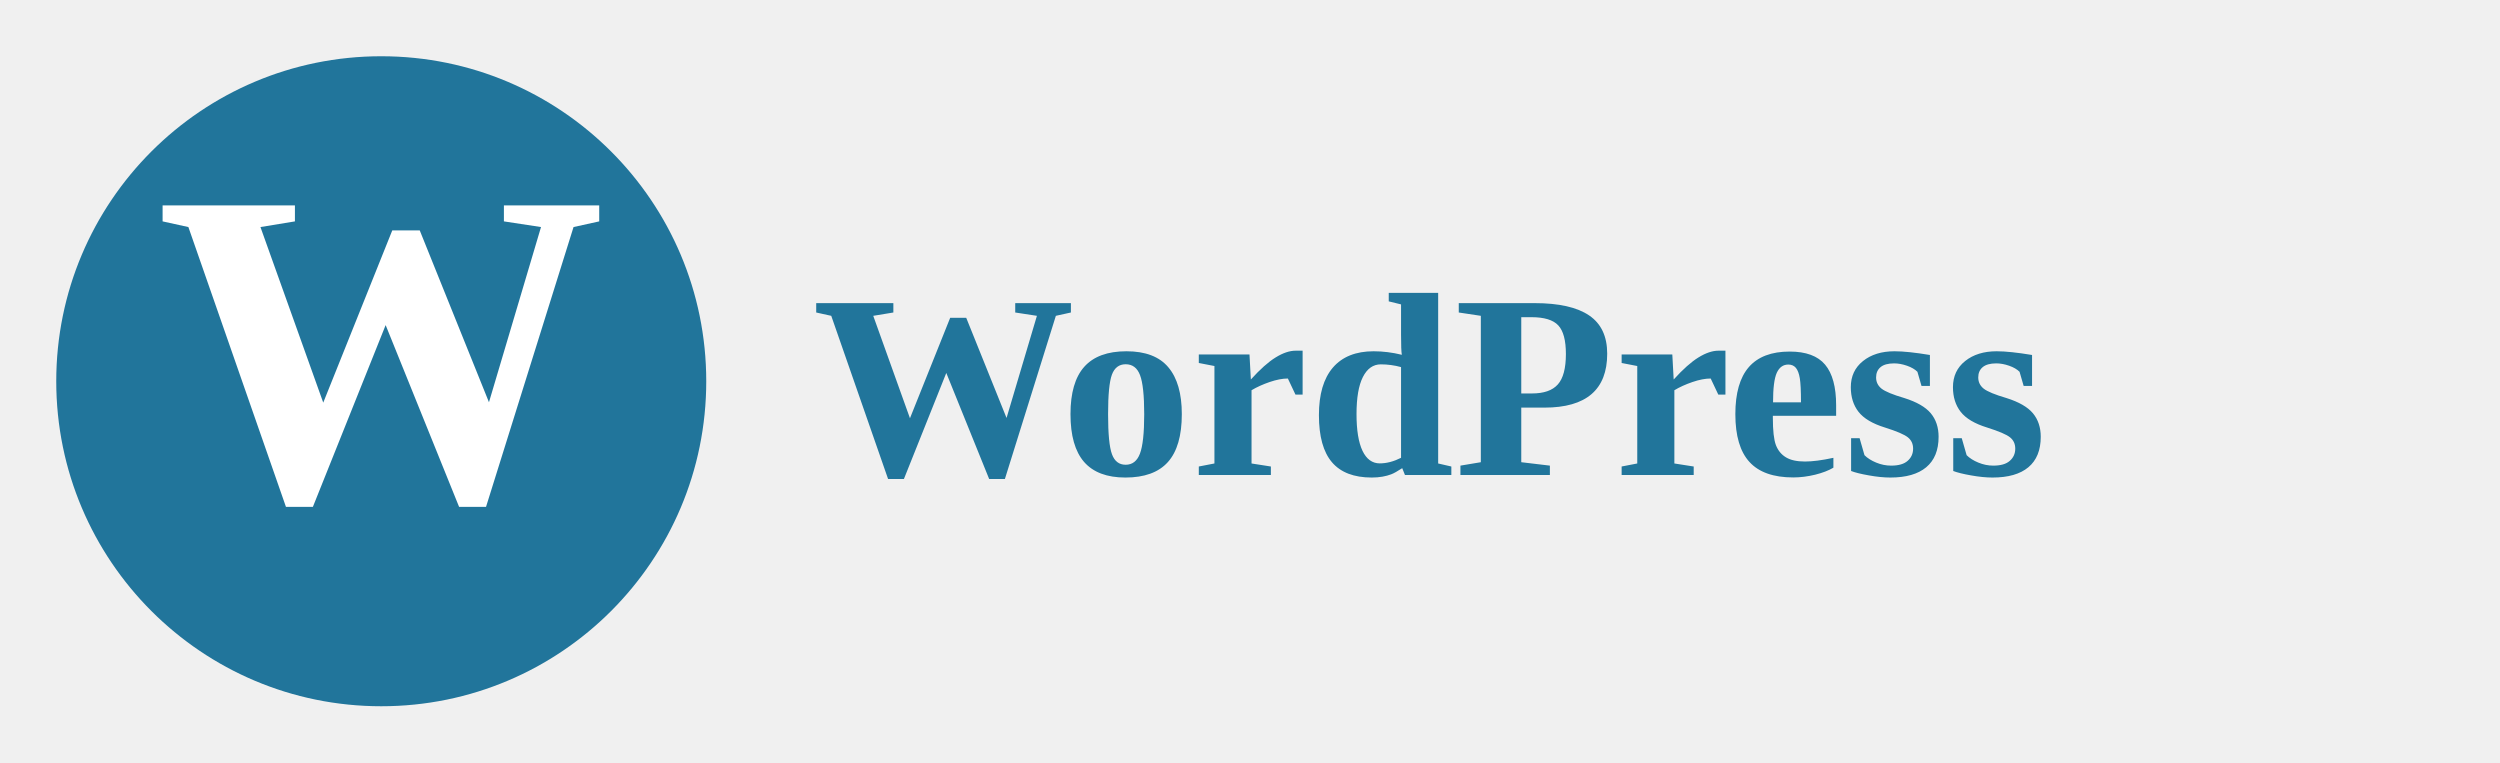
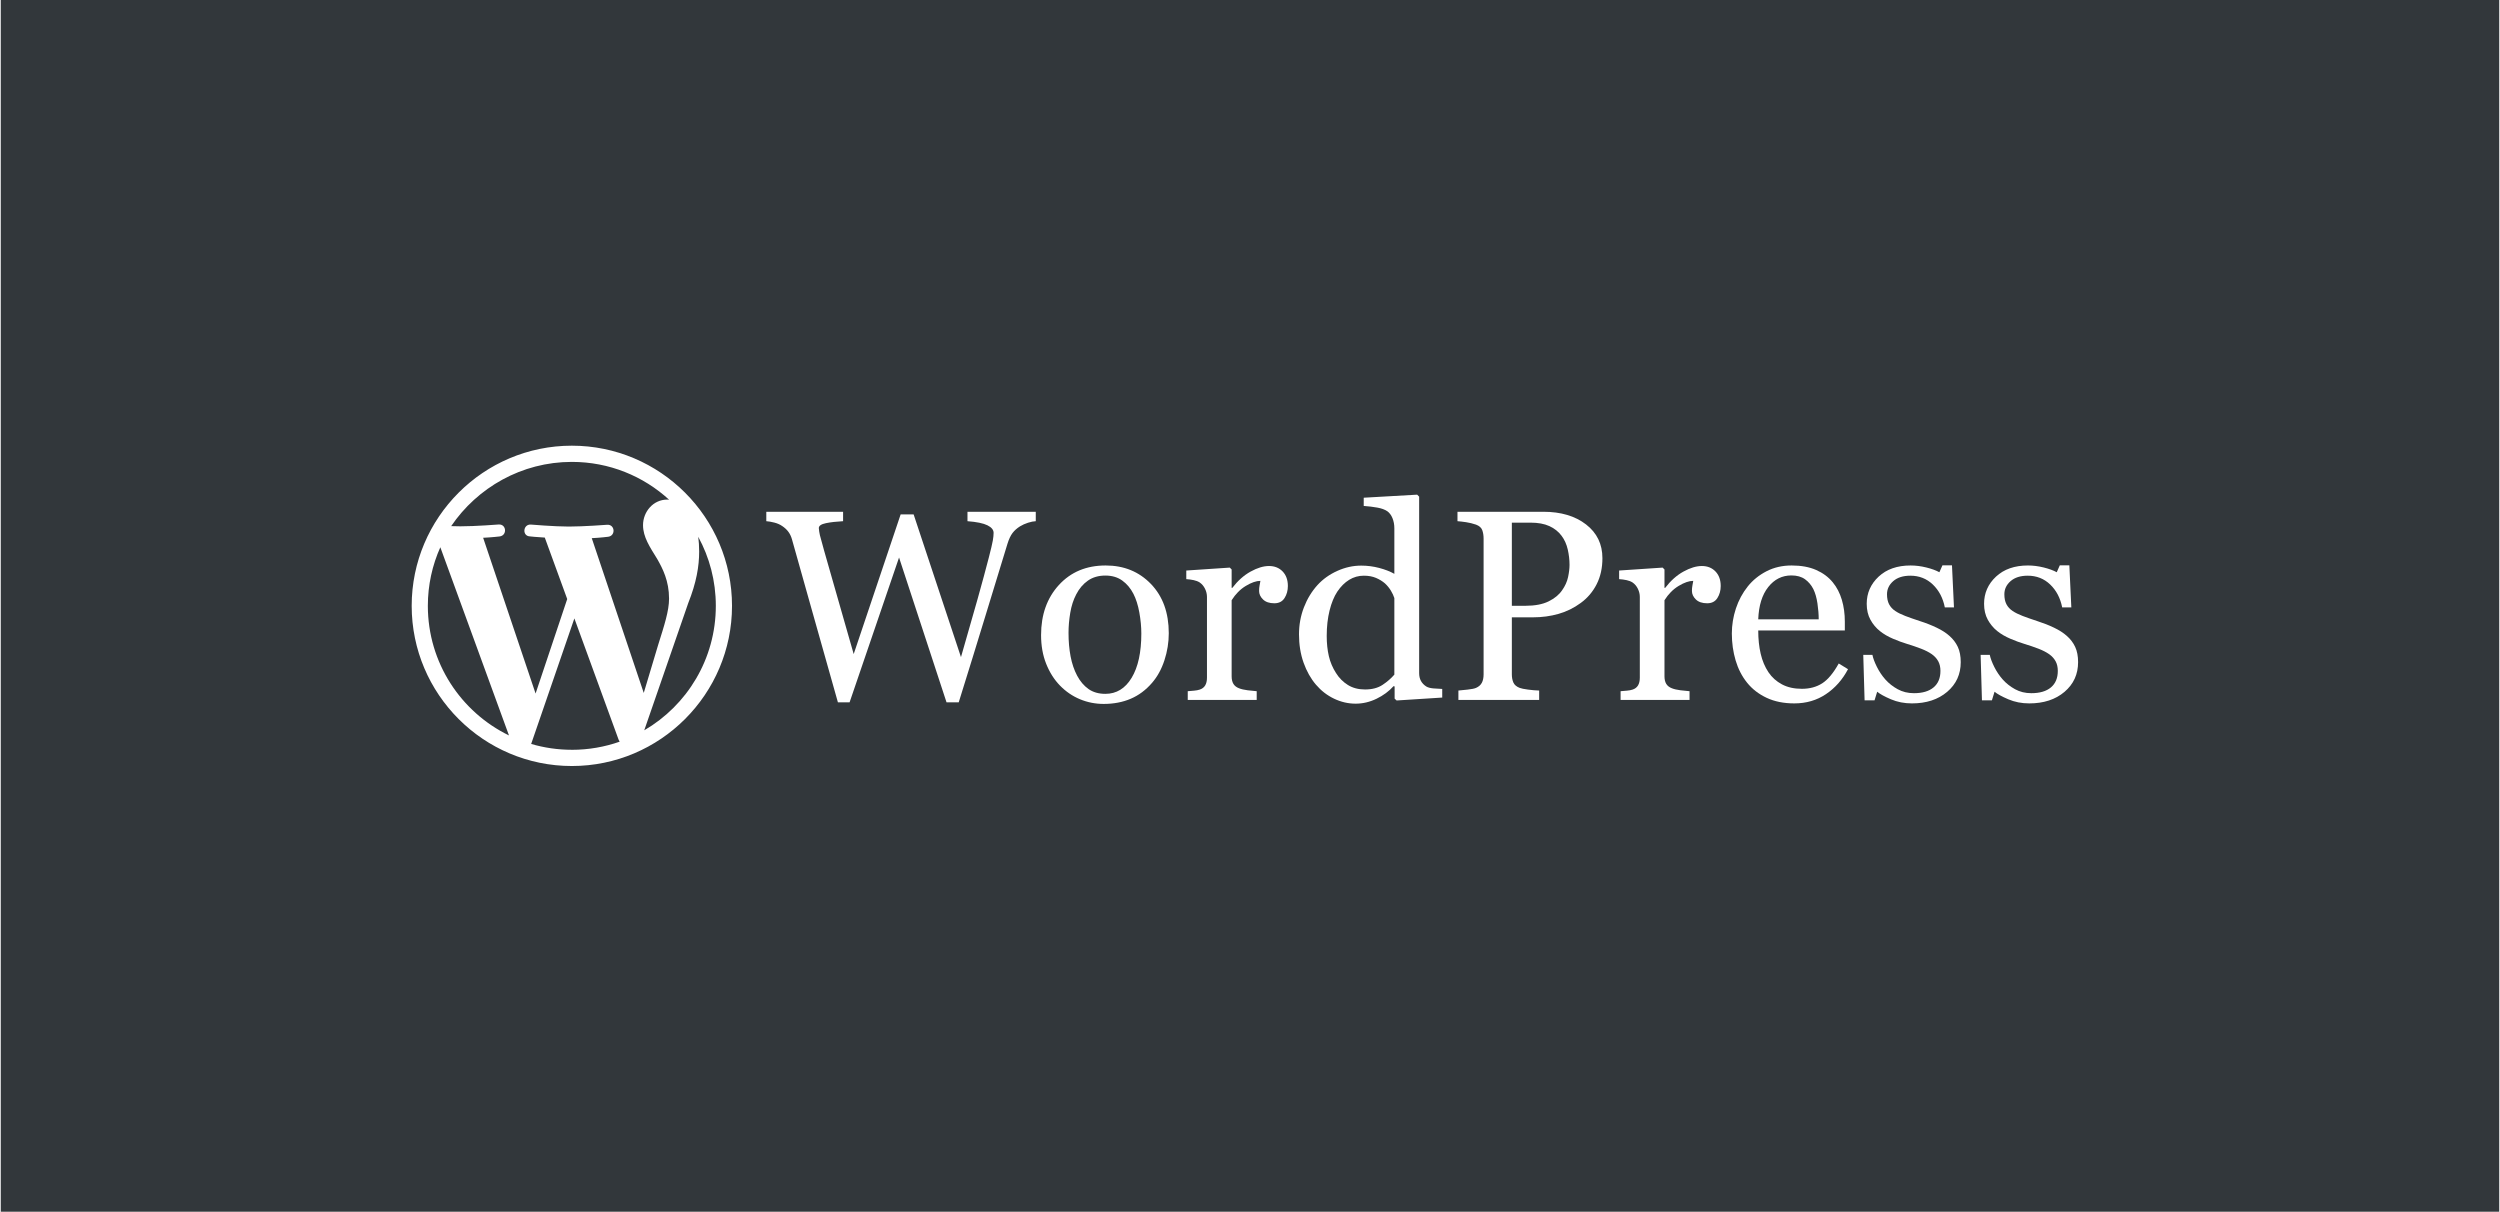
- <svg xmlns="http://www.w3.org/2000/svg" width="400" height="122" viewBox="0 0 400 122">
-   <style>
-         .wp-mark { fill: #21759b; }
-         .wp-word { fill: #21759b; }
-         @media (prefers-color-scheme: dark) {
-             .wp-word { fill: #fff; }
-         }
-     </style>
-   <circle class="wp-mark" cx="61" cy="61" r="52" />
-   <text x="61" y="80" text-anchor="middle" fill="#ffffff" font-family="Georgia, 'Times New Roman', serif" font-size="72" font-weight="700">W</text>
-   <text class="wp-word" x="130" y="76" font-family="Georgia, 'Times New Roman', serif" font-size="42" font-weight="700">WordPress</text>
+ <svg xmlns="http://www.w3.org/2000/svg" width="718" height="348" viewBox="0 0 717.53 348.00" role="img" aria-labelledby="title">
+   <rect width="100%" height="100%" fill="#32373b" />
+   <g fill="#ffffff" transform="translate(118.00 128.00) scale(3.8333)">
+     <path d="M21.469 6.825c.84 1.537 1.318 3.3 1.318 5.175 0 3.979-2.156 7.456-5.363 9.325l3.295-9.527c.615-1.54.82-2.771.82-3.864 0-.405-.026-.78-.07-1.11m-7.981.105c.647-.03 1.232-.105 1.232-.105.582-.075.514-.93-.067-.899 0 0-1.755.135-2.88.135-1.064 0-2.85-.15-2.85-.15-.585-.03-.661.855-.075.885 0 0 .54.061 1.125.09l1.68 4.605-2.37 7.08L5.354 6.9c.649-.03 1.234-.1 1.234-.1.585-.075.516-.93-.065-.896 0 0-1.746.138-2.874.138-.2 0-.438-.008-.69-.015C4.911 3.15 8.235 1.215 12 1.215c2.809 0 5.365 1.072 7.286 2.833-.046-.003-.091-.009-.141-.009-1.06 0-1.812.923-1.812 1.914 0 .89.513 1.643 1.06 2.531.411.72.89 1.643.89 2.977 0 .915-.354 1.994-.821 3.479l-1.075 3.585-3.9-11.61.001.014zM12 22.784c-1.059 0-2.081-.153-3.048-.437l3.237-9.406 3.315 9.087c.024.053.05.101.078.149-1.12.393-2.325.609-3.582.609M1.211 12c0-1.564.336-3.05.935-4.39L7.29 21.709C3.694 19.96 1.212 16.271 1.211 12M12 0C5.385 0 0 5.385 0 12s5.385 12 12 12 12-5.385 12-12S18.615 0 12 0" />
+   </g>
+   <g fill="#ffffff" transform="translate(220.00 129.50)">
+     <path d="M77.238 20.186Q76.286 20.224 75.029 20.624Q73.772 21.023 72.706 21.671Q71.373 22.509 70.554 23.594Q69.735 24.68 69.126 26.622Q66.422 35.42 62.842 47.169Q59.262 58.919 55.11 72.211H51.606L37.972 30.621L23.766 72.211H20.414Q16.644 58.881 12.606 44.542Q8.569 30.202 7.198 25.327Q6.855 24.146 6.189 23.232Q5.522 22.318 4.38 21.557Q3.428 20.909 2.152 20.585Q0.876 20.262 -0.152 20.186V17.481H21.899V20.186Q19.005 20.338 16.967 20.757Q14.93 21.176 14.93 22.166Q14.93 22.547 15.044 23.175Q15.158 23.804 15.234 24.185Q16.11 27.536 18.338 35.249Q20.566 42.961 24.946 58.348L38.429 18.243H42.161L55.758 59.224Q58.5 49.778 60.48 42.713Q62.461 35.648 63.756 30.621Q64.67 27.079 64.898 25.765Q65.127 24.451 65.127 23.537Q65.127 22.242 63.356 21.366Q61.585 20.49 57.624 20.186V17.481H77.238Z" />
+     <path d="M115.438 52.368Q115.438 56.329 114.182 60.157Q112.925 63.984 110.602 66.65Q107.974 69.697 104.508 71.183Q101.042 72.668 96.738 72.668Q93.158 72.668 89.921 71.316Q86.684 69.964 84.17 67.374Q81.694 64.822 80.228 61.147Q78.762 57.472 78.762 52.901Q78.762 44.104 83.884 38.505Q89.007 32.906 97.31 32.906Q105.193 32.906 110.316 38.219Q115.438 43.532 115.438 52.368ZM107.555 52.444Q107.555 49.588 106.983 46.408Q106.412 43.228 105.27 41.019Q104.051 38.657 102.07 37.229Q100.09 35.801 97.233 35.801Q94.301 35.801 92.225 37.248Q90.149 38.695 88.854 41.209Q87.636 43.532 87.141 46.503Q86.646 49.474 86.646 52.254Q86.646 55.91 87.236 59.014Q87.826 62.118 89.121 64.556Q90.416 66.993 92.377 68.383Q94.339 69.773 97.233 69.773Q101.994 69.773 104.774 65.165Q107.555 60.557 107.555 52.444Z" />
+     <path d="M149.64 38.81Q149.64 40.752 148.688 42.256Q147.735 43.761 145.755 43.761Q143.622 43.761 142.499 42.656Q141.375 41.552 141.375 40.219Q141.375 39.381 141.508 38.695Q141.642 38.01 141.756 37.324Q139.966 37.324 137.566 38.771Q135.167 40.219 133.491 42.885V64.746Q133.491 66.079 134.005 66.917Q134.52 67.755 135.624 68.174Q136.576 68.555 138.081 68.745Q139.585 68.936 140.689 69.012V71.525H120.885V69.012Q121.761 68.936 122.694 68.859Q123.627 68.783 124.312 68.555Q125.379 68.212 125.893 67.355Q126.407 66.498 126.407 65.127V41.933Q126.407 40.752 125.855 39.609Q125.303 38.467 124.312 37.781Q123.589 37.324 122.599 37.115Q121.608 36.905 120.466 36.829V34.354L132.958 33.516L133.491 34.049V39.343H133.682Q136.043 36.258 138.938 34.658Q141.832 33.059 144.231 33.059Q146.631 33.059 148.135 34.62Q149.64 36.182 149.64 38.81Z" />
+     <path d="M193.972 70.84 180.87 71.678 180.299 71.145V67.641L179.994 67.564Q178.014 69.773 175.1 71.183Q172.187 72.592 169.102 72.592Q165.902 72.592 162.913 71.164Q159.923 69.735 157.714 67.146Q155.467 64.518 154.153 60.823Q152.839 57.129 152.839 52.673Q152.839 48.598 154.248 44.941Q155.657 41.285 158.133 38.543Q160.456 35.991 163.827 34.468Q167.197 32.944 170.701 32.944Q173.329 32.944 175.862 33.611Q178.395 34.277 180.223 35.306V22.242Q180.223 20.643 179.689 19.329Q179.156 18.015 178.204 17.329Q177.138 16.605 175.329 16.282Q173.52 15.958 171.425 15.806V13.444L186.773 12.568L187.345 13.14V63.794Q187.345 65.127 187.859 66.06Q188.373 66.993 189.363 67.641Q190.087 68.098 191.458 68.212Q192.829 68.326 193.972 68.364ZM180.223 64.251V42.275Q179.918 41.285 179.232 40.143Q178.547 39.0 177.519 38.048Q176.414 37.096 174.929 36.467Q173.443 35.839 171.463 35.839Q169.178 35.839 167.254 37.02Q165.331 38.2 163.846 40.409Q162.437 42.542 161.618 45.836Q160.799 49.131 160.799 53.13Q160.799 56.329 161.408 58.938Q162.018 61.547 163.465 63.794Q164.798 65.927 166.874 67.222Q168.949 68.517 171.806 68.517Q174.853 68.517 176.852 67.184Q178.852 65.851 180.223 64.251Z" />
+     <path d="M239.979 30.812Q239.979 35.039 238.323 38.295Q236.666 41.552 233.733 43.685Q230.839 45.817 227.373 46.808Q223.907 47.798 220.022 47.798H213.967V64.175Q213.967 65.508 214.405 66.517Q214.843 67.526 216.214 68.06Q216.899 68.326 218.632 68.555Q220.365 68.783 221.812 68.821V71.525H198.618V68.821Q199.532 68.745 201.265 68.555Q202.998 68.364 203.684 68.06Q204.826 67.564 205.34 66.612Q205.854 65.66 205.854 64.175V25.175Q205.854 23.842 205.474 22.775Q205.093 21.709 203.684 21.176Q202.236 20.681 200.808 20.471Q199.38 20.262 198.352 20.186V17.481H223.031Q230.572 17.481 235.276 21.119Q239.979 24.756 239.979 30.812ZM228.401 40.028Q229.696 38.2 230.115 36.239Q230.534 34.277 230.534 32.716Q230.534 30.545 230.02 28.298Q229.506 26.051 228.249 24.375Q226.916 22.585 224.745 21.595Q222.574 20.604 219.337 20.604H213.967V44.484H217.852Q221.965 44.484 224.536 43.208Q227.106 41.933 228.401 40.028Z" />
+     <path d="M273.952 38.81Q273.952 40.752 273.0 42.256Q272.048 43.761 270.067 43.761Q267.935 43.761 266.811 42.656Q265.688 41.552 265.688 40.219Q265.688 39.381 265.821 38.695Q265.954 38.01 266.068 37.324Q264.278 37.324 261.879 38.771Q259.479 40.219 257.804 42.885V64.746Q257.804 66.079 258.318 66.917Q258.832 67.755 259.937 68.174Q260.889 68.555 262.393 68.745Q263.897 68.936 265.002 69.012V71.525H245.197V69.012Q246.073 68.936 247.006 68.859Q247.939 68.783 248.625 68.555Q249.691 68.212 250.206 67.355Q250.72 66.498 250.72 65.127V41.933Q250.72 40.752 250.167 39.609Q249.615 38.467 248.625 37.781Q247.901 37.324 246.911 37.115Q245.921 36.905 244.778 36.829V34.354L257.271 33.516L257.804 34.049V39.343H257.994Q260.355 36.258 263.25 34.658Q266.145 33.059 268.544 33.059Q270.943 33.059 272.448 34.62Q273.952 36.182 273.952 38.81Z" />
+     <path d="M310.515 62.689Q308.153 67.184 304.192 69.85Q300.231 72.516 295.09 72.516Q290.558 72.516 287.149 70.916Q283.74 69.316 281.531 66.574Q279.322 63.832 278.237 60.176Q277.151 56.52 277.151 52.444Q277.151 48.788 278.313 45.265Q279.475 41.742 281.722 38.924Q283.893 36.22 287.111 34.563Q290.329 32.906 294.328 32.906Q298.441 32.906 301.374 34.201Q304.307 35.496 306.135 37.743Q307.887 39.876 308.744 42.771Q309.601 45.665 309.601 49.055V51.568H284.73Q284.73 55.263 285.435 58.271Q286.14 61.28 287.663 63.565Q289.148 65.774 291.548 67.05Q293.947 68.326 297.261 68.326Q300.65 68.326 303.107 66.746Q305.563 65.165 307.849 61.052ZM302.098 48.369Q302.098 46.236 301.736 43.799Q301.374 41.361 300.574 39.724Q299.698 37.972 298.175 36.867Q296.651 35.763 294.252 35.763Q290.253 35.763 287.606 39.095Q284.959 42.428 284.73 48.369Z" />
+     <path d="M339.65 53.13Q341.212 54.501 342.05 56.291Q342.888 58.081 342.888 60.671Q342.888 65.889 338.984 69.202Q335.08 72.516 328.872 72.516Q325.597 72.516 322.835 71.335Q320.074 70.154 318.894 69.164L318.132 71.64H315.275L314.895 58.576H317.522Q317.827 60.062 318.817 62.042Q319.808 64.022 321.217 65.622Q322.702 67.298 324.778 68.44Q326.854 69.583 329.443 69.583Q333.1 69.583 335.08 67.926Q337.061 66.27 337.061 63.185Q337.061 61.585 336.432 60.423Q335.804 59.262 334.585 58.386Q333.328 57.51 331.5 56.805Q329.672 56.101 327.425 55.415Q325.635 54.882 323.445 53.949Q321.255 53.016 319.693 51.759Q318.018 50.426 316.951 48.483Q315.885 46.541 315.885 43.913Q315.885 39.305 319.312 36.105Q322.74 32.906 328.491 32.906Q330.7 32.906 333.004 33.478Q335.309 34.049 336.756 34.849L337.632 32.868H340.374L340.945 44.941H338.317Q337.518 40.904 334.871 38.372Q332.224 35.839 328.415 35.839Q325.292 35.839 323.502 37.4Q321.712 38.962 321.712 41.171Q321.712 42.885 322.302 44.027Q322.893 45.17 324.073 45.97Q325.216 46.731 326.949 47.398Q328.682 48.064 331.233 48.902Q333.747 49.702 335.975 50.769Q338.203 51.835 339.65 53.13Z" />
+     <path d="M373.356 53.13Q374.918 54.501 375.756 56.291Q376.594 58.081 376.594 60.671Q376.594 65.889 372.69 69.202Q368.786 72.516 362.578 72.516Q359.303 72.516 356.542 71.335Q353.78 70.154 352.6 69.164L351.838 71.64H348.981L348.601 58.576H351.229Q351.533 60.062 352.523 62.042Q353.514 64.022 354.923 65.622Q356.408 67.298 358.484 68.44Q360.56 69.583 363.149 69.583Q366.806 69.583 368.786 67.926Q370.767 66.27 370.767 63.185Q370.767 61.585 370.138 60.423Q369.51 59.262 368.291 58.386Q367.034 57.51 365.206 56.805Q363.378 56.101 361.131 55.415Q359.341 54.882 357.151 53.949Q354.961 53.016 353.399 51.759Q351.724 50.426 350.657 48.483Q349.591 46.541 349.591 43.913Q349.591 39.305 353.019 36.105Q356.446 32.906 362.197 32.906Q364.406 32.906 366.71 33.478Q369.015 34.049 370.462 34.849L371.338 32.868H374.08L374.651 44.941H372.023Q371.224 40.904 368.577 38.372Q365.93 35.839 362.121 35.839Q358.998 35.839 357.208 37.4Q355.418 38.962 355.418 41.171Q355.418 42.885 356.008 44.027Q356.599 45.17 357.779 45.97Q358.922 46.731 360.655 47.398Q362.388 48.064 364.939 48.902Q367.453 49.702 369.681 50.769Q371.909 51.835 373.356 53.13Z" />
+   </g>
</svg>
